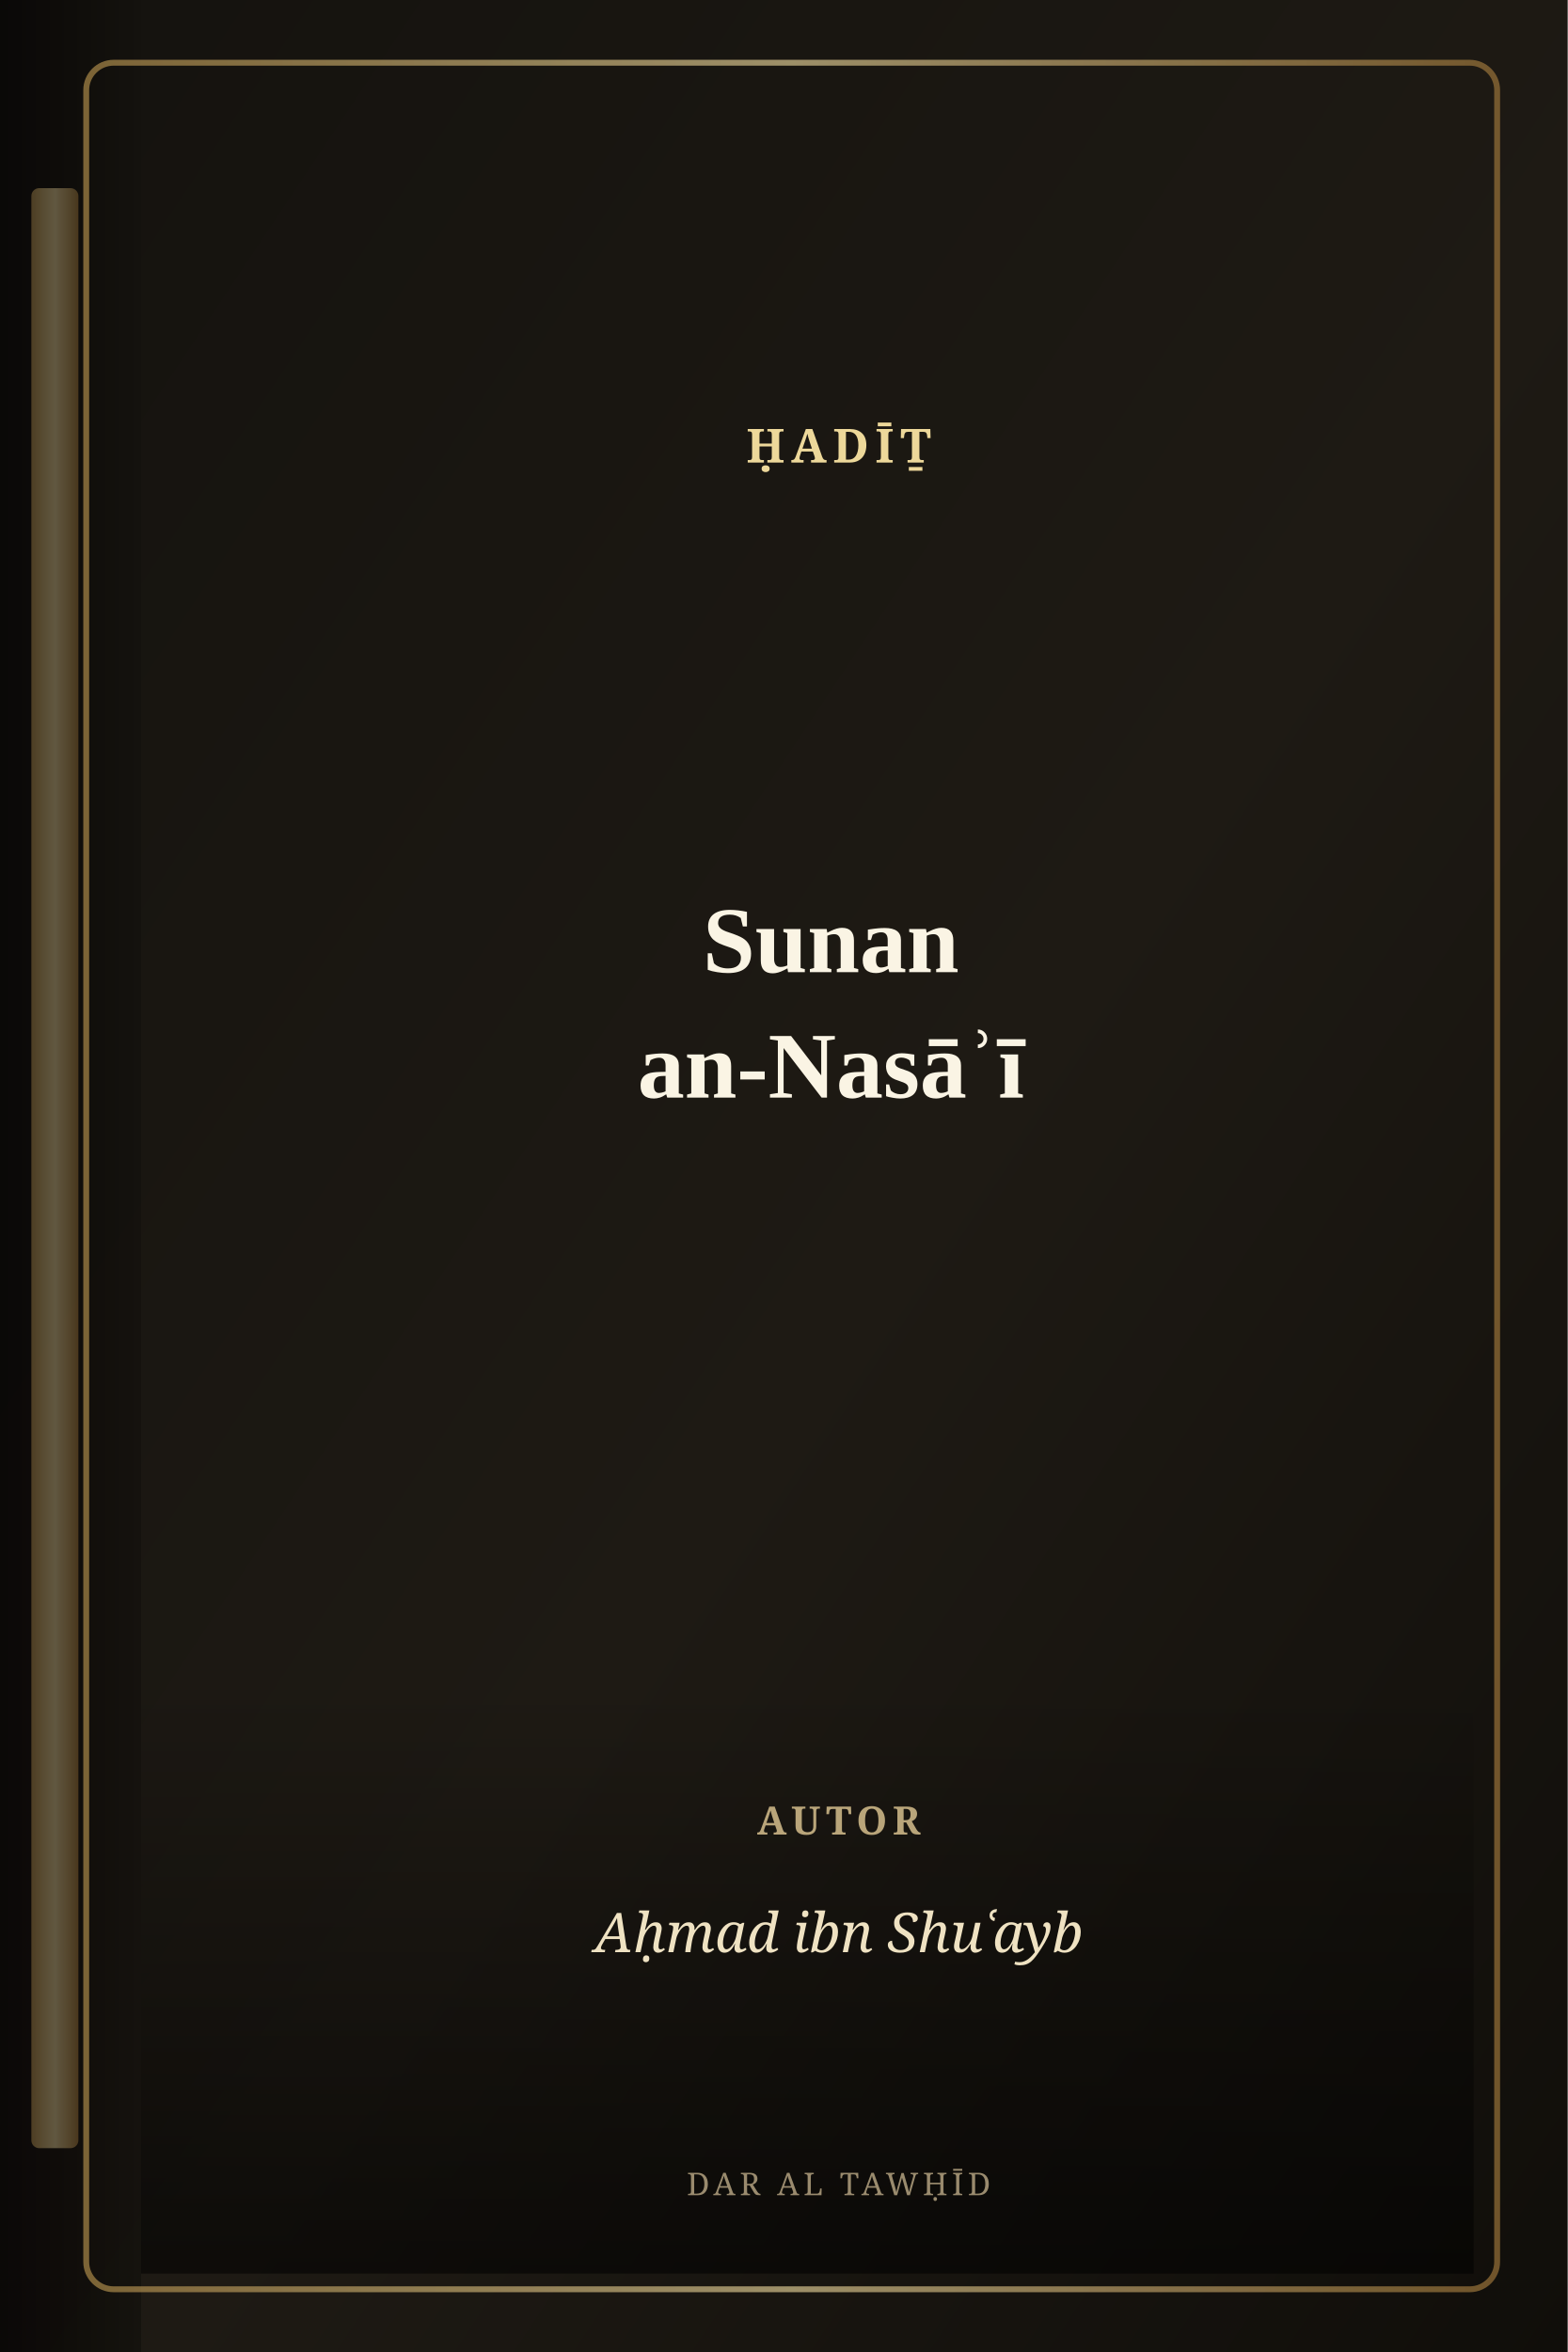
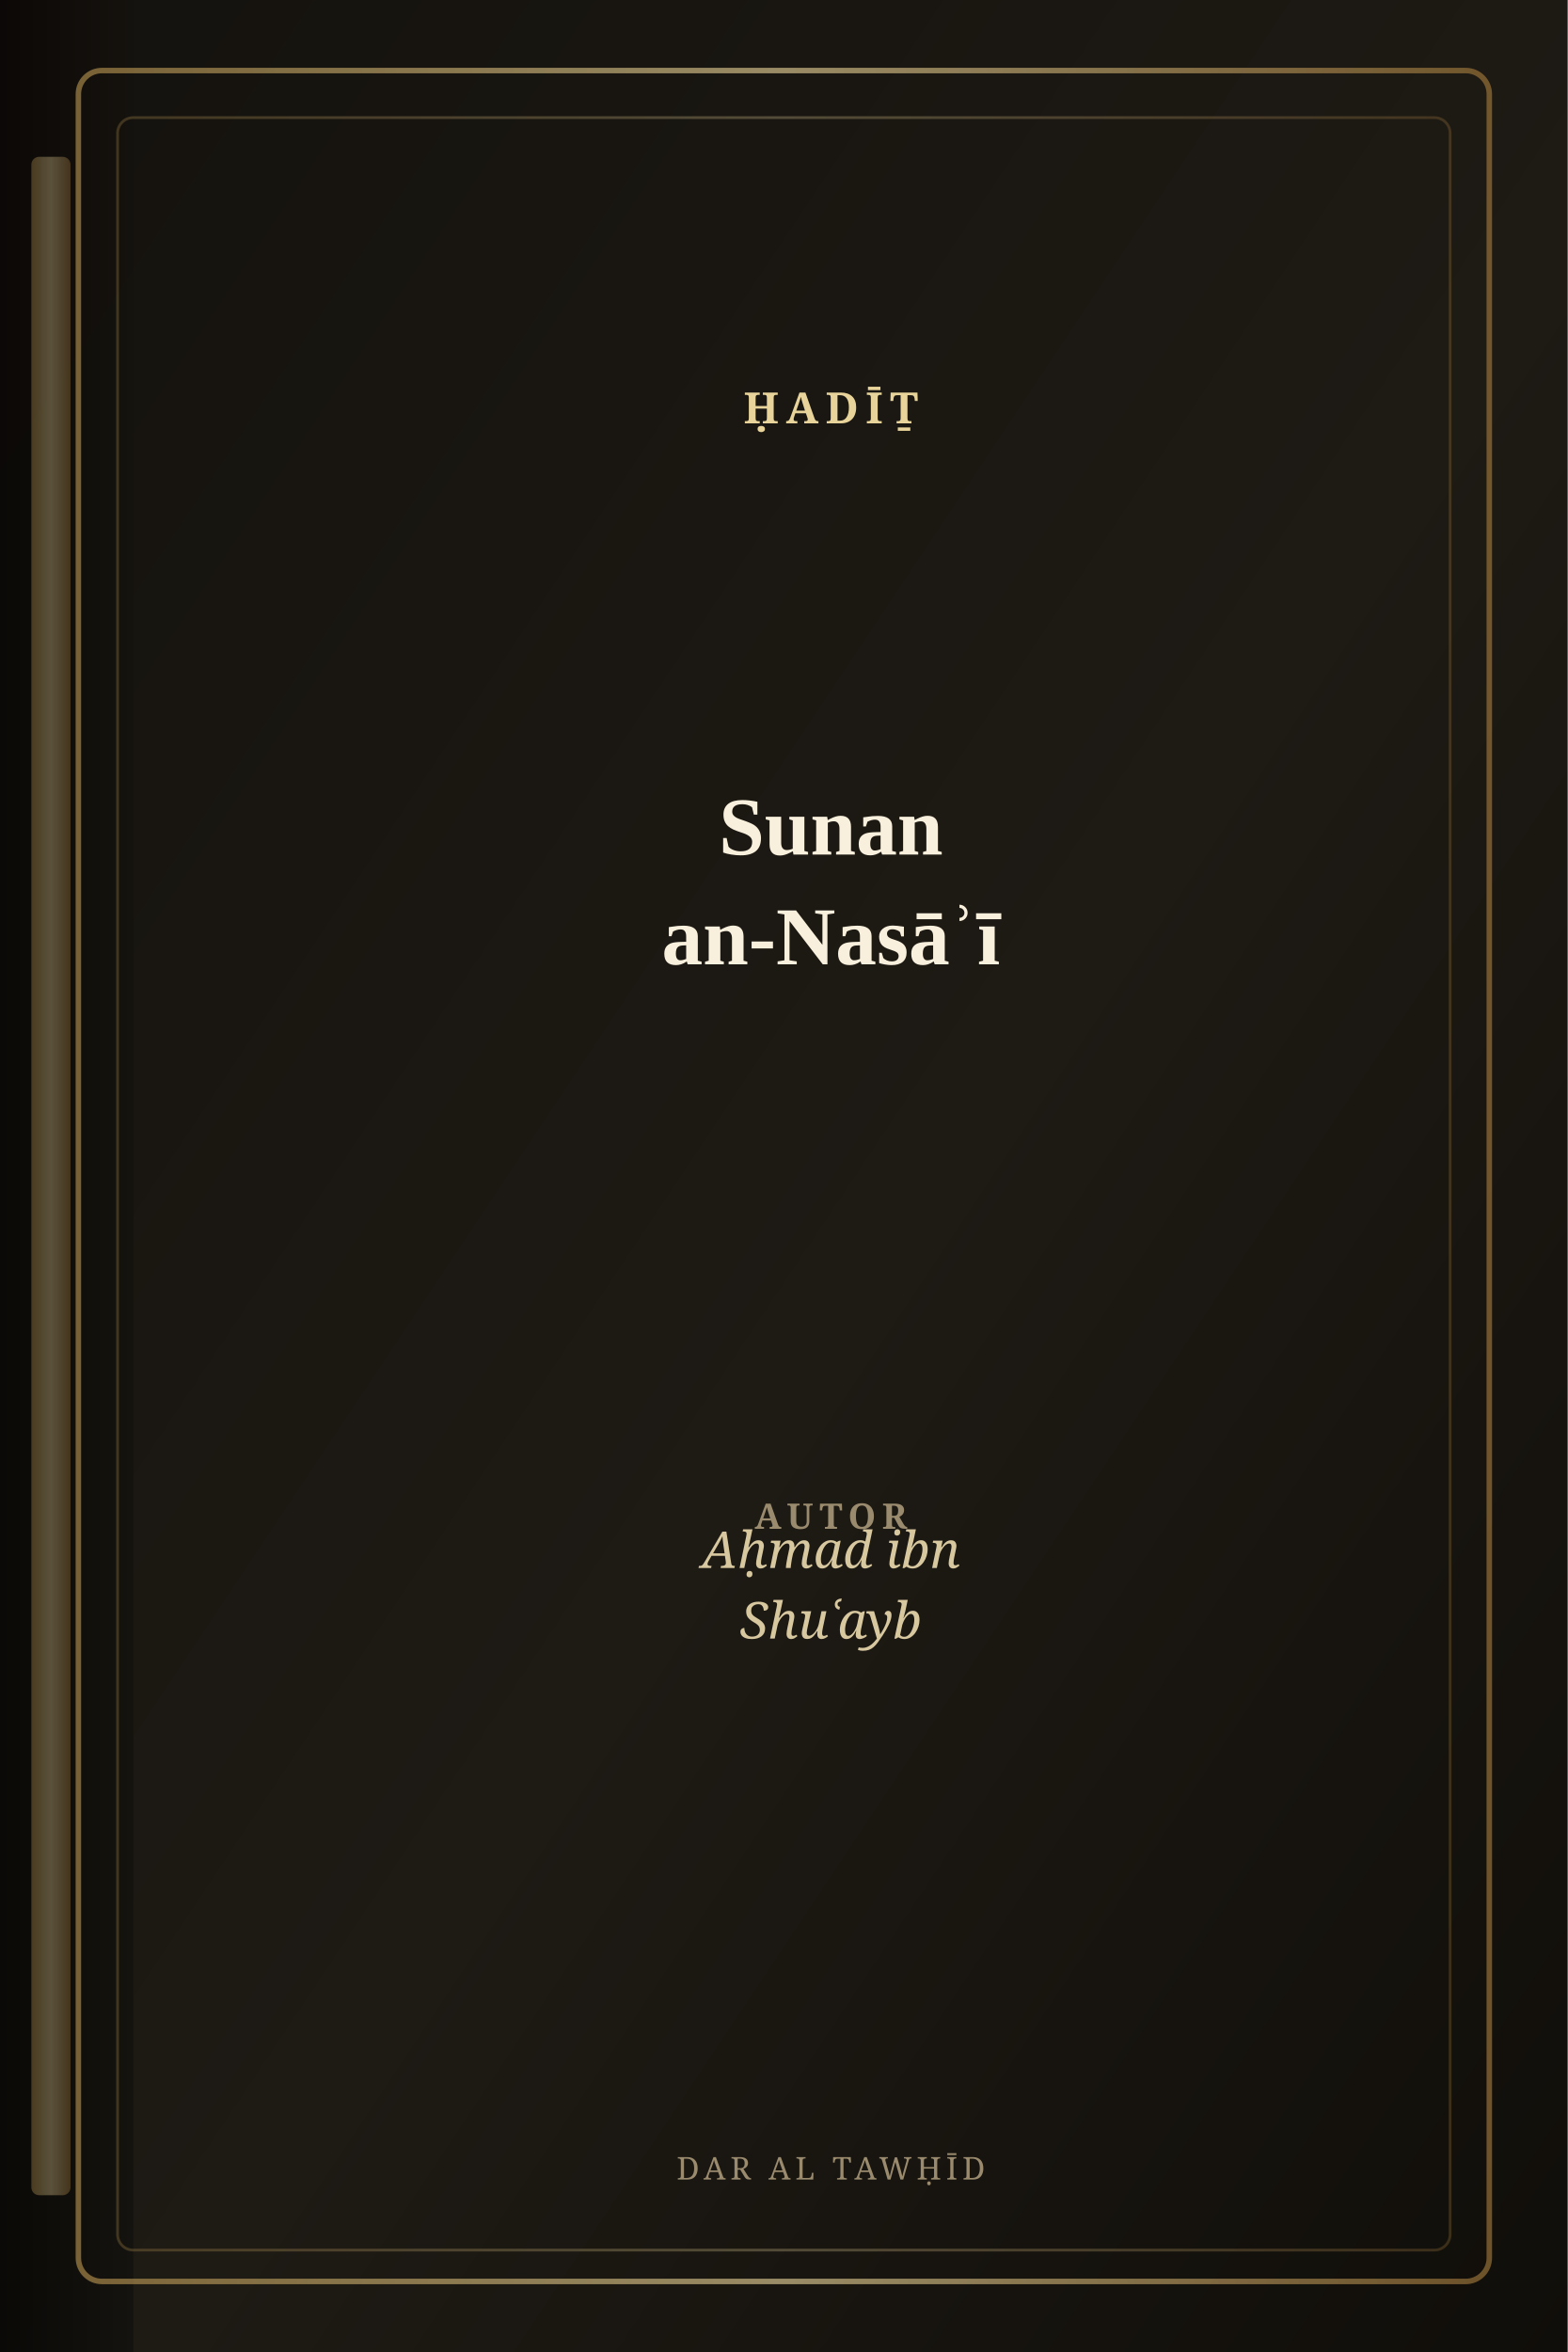
<svg xmlns="http://www.w3.org/2000/svg" viewBox="0 0 400 600" role="img" aria-label="Buchcover: Sunan an-Nasāʾī">
  <defs>
    <linearGradient id="bg" x1="0%" y1="0%" x2="100%" y2="100%">
      <stop offset="0%" stop-color="#14120e" />
      <stop offset="55%" stop-color="#1e1a14" />
      <stop offset="100%" stop-color="#100e0a" />
    </linearGradient>
    <linearGradient id="gold" x1="0%" y1="0%" x2="100%" y2="0%">
      <stop offset="0%" stop-color="#b8944f" />
      <stop offset="50%" stop-color="#e8d49a" />
      <stop offset="100%" stop-color="#a67c3d" />
    </linearGradient>
    <linearGradient id="spine" x1="0%" y1="0%" x2="100%" y2="0%">
      <stop offset="0%" stop-color="#0a0806" />
      <stop offset="100%" stop-color="#14120e" />
    </linearGradient>
-     <linearGradient id="shade" x1="0%" y1="100%" x2="0%" y2="0%">
-       <stop offset="0%" stop-color="rgba(0,0,0,.55)" />
-       <stop offset="100%" stop-color="rgba(0,0,0,0)" />
-     </linearGradient>
  </defs>
  <rect width="400" height="600" fill="url(#bg)" />
-   <rect x="0" y="0" width="36" height="600" fill="url(#spine)" opacity="0.94" />
-   <rect x="8" y="48" width="12" height="500" rx="2" fill="url(#gold)" opacity="0.38" />
-   <rect x="22" y="16" width="360" height="568" rx="7" fill="none" stroke="url(#gold)" stroke-width="1.5" opacity="0.64" />
-   <text x="214" y="118" text-anchor="middle" fill="#edd89a" font-family="Georgia,serif" font-size="12" font-weight="700" letter-spacing="1.6">ḤADĪṮ</text>
-   <line x1="72" y1="136" x2="356" y2="136" stroke="url(#gold)" stroke-width="0.9" opacity="0.5" />
-   <text x="212" y="248" text-anchor="middle" fill="#faf4e4" font-family="Georgia,'Times New Roman',serif" font-size="24" font-weight="700">Sunan</text>
-   <text x="212" y="280" text-anchor="middle" fill="#faf4e4" font-family="Georgia,'Times New Roman',serif" font-size="24" font-weight="700">an-Nasāʾī</text>
-   <rect x="36" y="430" width="340" height="150" fill="url(#shade)" />
-   <text x="214" y="468" text-anchor="middle" fill="#b9a57a" font-family="Georgia,serif" font-size="10" font-weight="700" letter-spacing="1.4">AUTOR</text>
-   <text x="214" y="498" text-anchor="middle" fill="#efe2c2" font-family="Georgia,serif" font-size="14" font-style="italic">Aḥmad ibn Shuʿayb</text>
-   <text x="214" y="560" text-anchor="middle" fill="#9a8b6e" font-family="Georgia,serif" font-size="8" letter-spacing="1.1">DAR AL TAWḤĪD</text>
+   <rect x="0" y="0" width="34" height="600" fill="url(#spine)" opacity="0.92" />
+   <rect x="8" y="40" width="10" height="520" rx="2" fill="url(#gold)" opacity="0.35" />
+   <rect x="20" y="18" width="360" height="564" rx="6" fill="none" stroke="url(#gold)" stroke-width="1.4" opacity="0.62" />
+   <rect x="30" y="30" width="340" height="544" rx="4" fill="none" stroke="url(#gold)" stroke-width="0.7" opacity="0.28" />
+   <text x="212" y="108" text-anchor="middle" fill="#e8d49a" font-family="Georgia,serif" font-size="11" font-weight="700" letter-spacing="1.8">ḤADĪṮ</text>
+   <line x1="78" y1="124" x2="346" y2="124" stroke="url(#gold)" stroke-width="0.9" opacity="0.48" />
+   <text x="212" y="218" text-anchor="middle" fill="#f8f0dc" font-family="Georgia,'Times New Roman',serif" font-size="21" font-weight="700">Sunan</text>
+   <text x="212" y="246" text-anchor="middle" fill="#f8f0dc" font-family="Georgia,'Times New Roman',serif" font-size="21" font-weight="700">an-Nasāʾī</text>
+   <line x1="78" y1="372" x2="346" y2="372" stroke="url(#gold)" stroke-width="0.7" opacity="0.38" />
+   <text x="212" y="390" text-anchor="middle" fill="#9a8b6e" font-family="Georgia,serif" font-size="9" font-weight="700" letter-spacing="1.6">AUTOR</text>
+   <text x="212" y="400" text-anchor="middle" fill="#d8c8a0" font-family="Georgia,serif" font-size="13" font-style="italic">Aḥmad ibn</text>
+   <text x="212" y="418" text-anchor="middle" fill="#d8c8a0" font-family="Georgia,serif" font-size="13" font-style="italic">Shuʿayb</text>
+   <text x="212" y="556" text-anchor="middle" fill="#9a8b6e" font-family="Georgia,serif" font-size="8" letter-spacing="1.2">DAR AL TAWḤĪD</text>
</svg>
